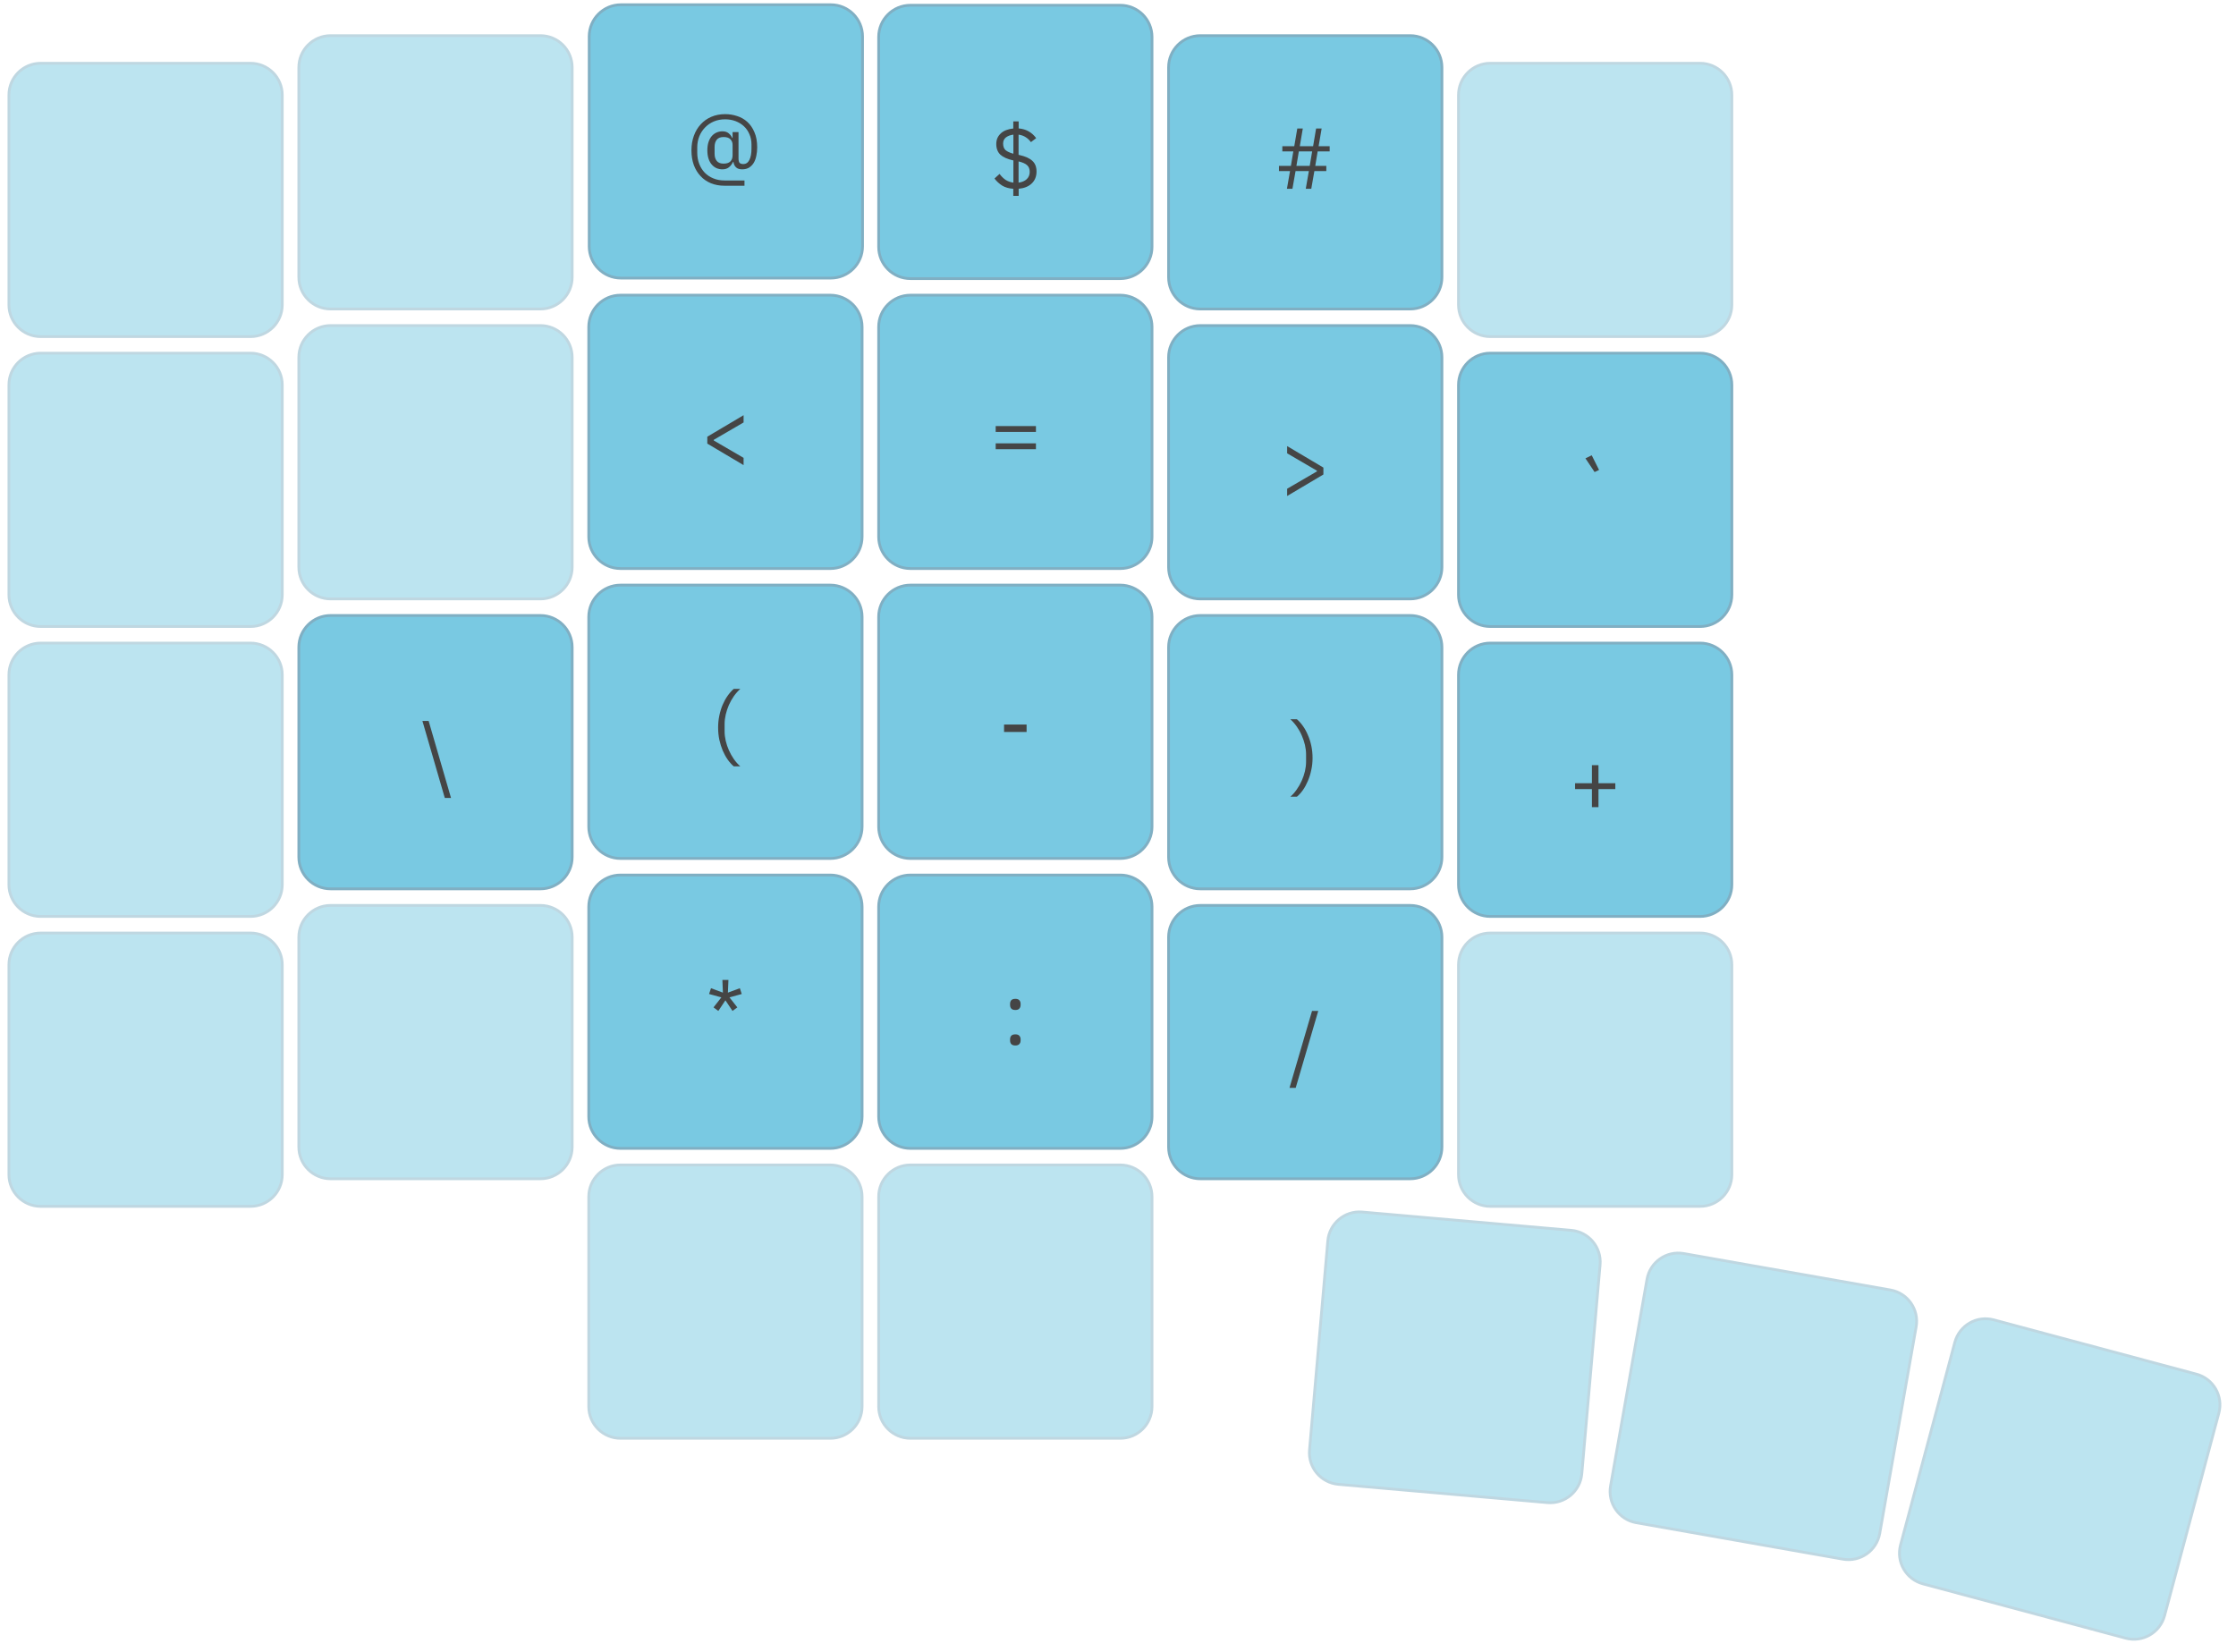
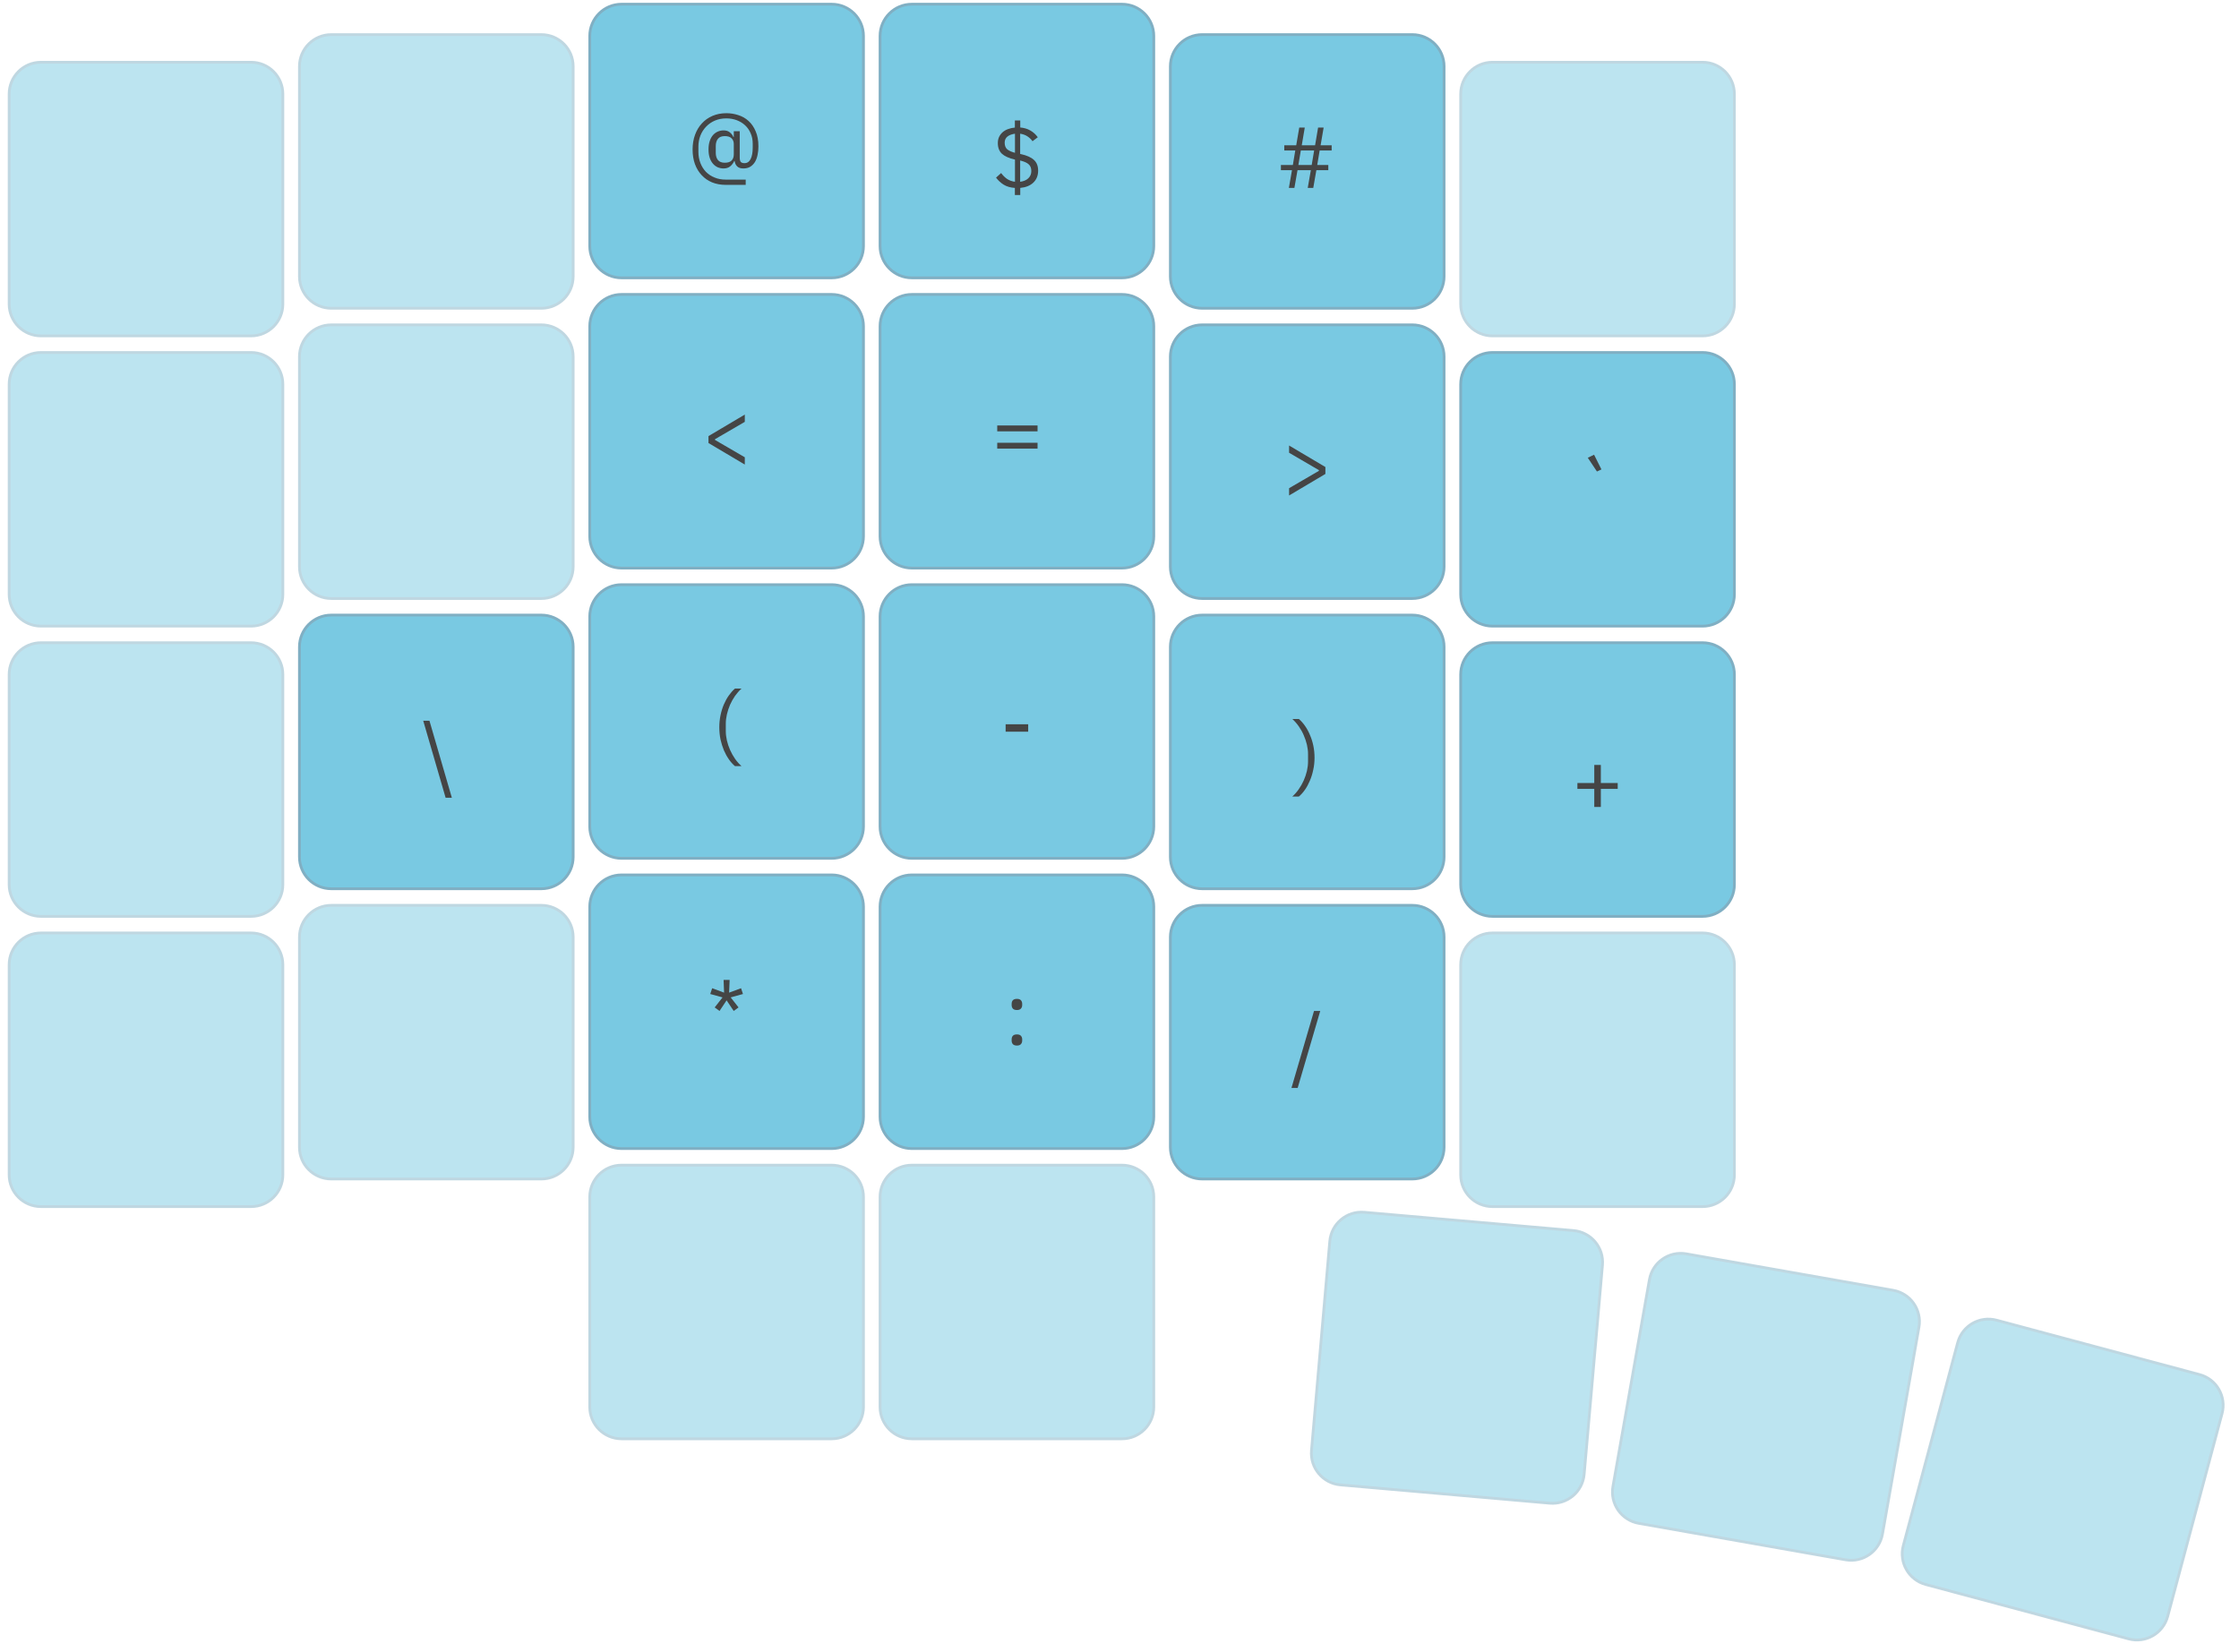
- <svg xmlns="http://www.w3.org/2000/svg" width="944.864" height="697.699" viewBox="2009.835 1440.66 944.864 697.699" fill="none" data-reference-sha256="7e15a7c876250b7135fb3aef299fdb842b8e2c1c8daa52b6ea8a7e1e9d942f56" data-model="standard" data-layer="symbols" data-side="left" data-locale="en" data-key-canvas-width="8.18">
+ <svg xmlns="http://www.w3.org/2000/svg" width="944.864" height="696.951" viewBox="2009.742 1441.109 944.864 696.951" fill="none" data-reference-sha256="7e15a7c876250b7135fb3aef299fdb842b8e2c1c8daa52b6ea8a7e1e9d942f56" data-model="standard" data-layer="symbols" data-side="left" data-locale="en" data-key-canvas-width="8.18" data-key-grid-pitch="122.51" data-key-grid-normalized="true" data-shared-key-canvas="true">
  <defs>
    <linearGradient id="paint0_linear_179_7235" x1="250" y1="770.5" x2="1805" y2="770.5" gradientUnits="userSpaceOnUse">
      <stop />
      <stop offset="1" stop-color="#666666" stop-opacity="0" />
    </linearGradient>
    <linearGradient id="paint1_linear_179_7235" x1="250" y1="1440.5" x2="1805" y2="1440.5" gradientUnits="userSpaceOnUse">
      <stop />
      <stop offset="1" stop-color="#666666" stop-opacity="0" />
    </linearGradient>
    <linearGradient id="paint2_linear_179_7235" x1="250" y1="2110.5" x2="1805" y2="2110.5" gradientUnits="userSpaceOnUse">
      <stop />
      <stop offset="1" stop-color="#666666" stop-opacity="0" />
    </linearGradient>
  </defs>
  <rect opacity="0.5" x="2013.6" y="1589.89" width="115.509" height="115.509" rx="13.418" fill="#79C9E2" stroke="#80AFC3" stroke-width="1.167" />
-   <rect opacity="0.5" x="2013.6" y="1467.39" width="115.509" height="115.509" rx="13.418" fill="#79C9E2" stroke="#80AFC3" stroke-width="1.167" />
+   <rect opacity="0.5" x="2013.6" y="1467.38" width="115.509" height="115.509" rx="13.418" fill="#79C9E2" stroke="#80AFC3" stroke-width="1.167" />
  <rect opacity="0.5" x="2013.6" y="1712.4" width="115.509" height="115.509" rx="13.418" fill="#79C9E2" stroke="#80AFC3" stroke-width="1.167" />
  <rect opacity="0.5" x="2013.6" y="1834.91" width="115.509" height="115.509" rx="13.418" fill="#79C9E2" stroke="#80AFC3" stroke-width="1.167" />
  <rect x="2626.15" y="1589.89" width="115.509" height="115.509" rx="13.418" fill="#79C9E2" stroke="#80AFC3" stroke-width="1.167" />
-   <rect opacity="0.5" x="2626.15" y="1467.39" width="115.509" height="115.509" rx="13.418" fill="#79C9E2" stroke="#80AFC3" stroke-width="1.167" />
+   <rect opacity="0.5" x="2626.15" y="1467.38" width="115.509" height="115.509" rx="13.418" fill="#79C9E2" stroke="#80AFC3" stroke-width="1.167" />
  <path d="M2679.79 1634.33L2682.45 1633.05L2685.55 1639.25L2683.66 1640.13L2679.79 1634.33Z" fill="#454545" />
  <rect x="2626.15" y="1712.4" width="115.509" height="115.509" rx="13.418" fill="#79C9E2" stroke="#80AFC3" stroke-width="1.167" />
  <path d="M2682.53 1781.73V1774.1H2675.41V1771.62H2682.53V1763.99H2685.3V1771.62H2692.42V1774.1H2685.3V1781.73H2682.53Z" fill="#454545" />
  <rect opacity="0.5" x="2626.15" y="1834.91" width="115.509" height="115.509" rx="13.418" fill="#79C9E2" stroke="#80AFC3" stroke-width="1.167" />
  <rect opacity="0.5" x="2136.11" y="1578.23" width="115.509" height="115.509" rx="13.418" fill="#79C9E2" stroke="#80AFC3" stroke-width="1.167" />
  <rect opacity="0.5" x="2136.11" y="1455.72" width="115.509" height="115.509" rx="13.418" fill="#79C9E2" stroke="#80AFC3" stroke-width="1.167" />
  <rect x="2136.11" y="1700.74" width="115.509" height="115.509" rx="13.418" fill="#79C9E2" stroke="#80AFC3" stroke-width="1.167" />
  <path d="M2197.79 1777.83L2188.34 1745.32H2190.97L2200.42 1777.83H2197.79Z" fill="#454545" />
  <rect opacity="0.5" x="2136.11" y="1823.25" width="115.509" height="115.509" rx="13.418" fill="#79C9E2" stroke="#80AFC3" stroke-width="1.167" />
  <rect x="2503.64" y="1578.23" width="115.509" height="115.509" rx="13.418" fill="#79C9E2" stroke="#80AFC3" stroke-width="1.167" />
  <rect x="2503.64" y="1455.72" width="115.509" height="115.509" rx="13.418" fill="#79C9E2" stroke="#80AFC3" stroke-width="1.167" />
  <path d="M2553.74 1647.18L2566.33 1639.85V1639.56L2553.74 1632.22V1629.16L2569.06 1638.24V1641.16L2553.74 1650.25V1647.18Z" fill="#454545" />
  <path d="M2562.92 1512.95H2557.3L2555.98 1520.43H2553.65L2554.96 1512.95H2550.29V1510.76H2555.33L2556.35 1504.63H2551.71V1502.44H2556.75L2558.03 1494.96H2560.36L2559.09 1502.44H2564.71L2565.98 1494.96H2568.32L2567.04 1502.44H2571.71V1504.63H2566.64L2565.62 1510.76H2570.29V1512.95H2565.25L2563.94 1520.43H2561.61L2562.92 1512.95ZM2563.28 1510.76L2564.31 1504.63H2558.69L2557.66 1510.76H2563.28Z" fill="#454545" />
  <rect x="2503.64" y="1700.74" width="115.509" height="115.509" rx="13.418" fill="#79C9E2" stroke="#80AFC3" stroke-width="1.167" />
  <path d="M2564.48 1760.94C2564.48 1762.71 2564.3 1764.43 2563.93 1766.08C2563.59 1767.71 2563.12 1769.23 2562.51 1770.64C2561.92 1772.05 2561.23 1773.33 2560.43 1774.48C2559.62 1775.62 2558.77 1776.57 2557.87 1777.32H2555.1C2556.1 1776.45 2557 1775.42 2557.8 1774.26C2558.63 1773.09 2559.33 1771.85 2559.92 1770.53C2560.5 1769.22 2560.95 1767.88 2561.27 1766.52C2561.58 1765.16 2561.74 1763.83 2561.74 1762.54V1759.4C2561.74 1758.14 2561.58 1756.82 2561.27 1755.46C2560.95 1754.1 2560.5 1752.76 2559.92 1751.45C2559.36 1750.13 2558.66 1748.89 2557.84 1747.72C2557.03 1746.56 2556.12 1745.51 2555.1 1744.59H2557.87C2558.8 1745.39 2559.66 1746.36 2560.46 1747.51C2561.27 1748.65 2561.96 1749.93 2562.54 1751.34C2563.15 1752.72 2563.63 1754.23 2563.97 1755.86C2564.31 1757.49 2564.48 1759.18 2564.48 1760.94Z" fill="#454545" />
  <rect x="2503.64" y="1823.25" width="115.509" height="115.509" rx="13.418" fill="#79C9E2" stroke="#80AFC3" stroke-width="1.167" />
  <path d="M2554.74 1900.34L2564.26 1867.83H2566.89L2557.36 1900.34H2554.74Z" fill="#454545" />
  <rect x="2258.62" y="1565.39" width="115.509" height="115.509" rx="13.418" fill="#79C9E2" stroke="#80AFC3" stroke-width="1.167" />
-   <rect x="2258.81" y="1442.66" width="115.509" height="115.509" rx="13.418" fill="#79C9E2" stroke="#80AFC3" stroke-width="1.167" />
+   <rect x="2258.62" y="1442.88" width="115.509" height="115.509" rx="13.418" fill="#79C9E2" stroke="#80AFC3" stroke-width="1.167" />
  <path d="M2308.72 1628.11V1625.19L2324.05 1616.1V1619.17L2311.46 1626.5V1626.8L2324.05 1634.13V1637.2L2308.72 1628.11Z" fill="#454545" />
  <path d="M2324.43 1519.14H2315.96C2313.87 1519.14 2311.96 1518.79 2310.24 1518.09C2308.53 1517.38 2307.07 1516.37 2305.86 1515.06C2304.64 1513.77 2303.69 1512.21 2303.01 1510.38C2302.35 1508.54 2302.02 1506.48 2302.02 1504.22C2302.02 1501.95 2302.36 1499.89 2303.05 1498.01C2303.73 1496.14 2304.69 1494.53 2305.93 1493.2C2307.17 1491.83 2308.67 1490.77 2310.42 1490.02C2312.17 1489.27 2314.13 1488.89 2316.29 1488.89C2318 1488.89 2319.66 1489.16 2321.29 1489.69C2322.92 1490.2 2324.36 1491.02 2325.6 1492.14C2326.86 1493.26 2327.87 1494.72 2328.63 1496.52C2329.41 1498.29 2329.8 1500.43 2329.8 1502.94C2329.8 1504.2 2329.68 1505.4 2329.43 1506.52C2329.21 1507.64 2328.85 1508.62 2328.34 1509.47C2327.83 1510.3 2327.17 1510.97 2326.37 1511.48C2325.56 1511.97 2324.59 1512.21 2323.45 1512.21C2322.28 1512.21 2321.4 1511.92 2320.82 1511.33C2320.23 1510.75 2319.88 1510 2319.76 1509.07H2319.61C2319.13 1510.04 2318.53 1510.81 2317.83 1511.37C2317.12 1511.93 2316.21 1512.21 2315.09 1512.21C2314.24 1512.21 2313.42 1512.05 2312.64 1511.73C2311.89 1511.39 2311.22 1510.9 2310.64 1510.24C2310.05 1509.58 2309.59 1508.75 2309.25 1507.76C2308.91 1506.73 2308.74 1505.54 2308.74 1504.18C2308.74 1502.82 2308.91 1501.64 2309.25 1500.64C2309.59 1499.62 2310.05 1498.78 2310.64 1498.12C2311.22 1497.47 2311.89 1496.98 2312.64 1496.66C2313.42 1496.32 2314.24 1496.15 2315.09 1496.15C2316.21 1496.15 2317.1 1496.43 2317.75 1496.99C2318.41 1497.53 2318.91 1498.18 2319.25 1498.96H2319.4V1496.48H2321.91V1507.57C2321.91 1508.52 2322.07 1509.17 2322.39 1509.51C2322.73 1509.82 2323.24 1509.98 2323.92 1509.98C2325.06 1509.98 2325.93 1509.4 2326.51 1508.23C2327.1 1507.06 2327.39 1505.46 2327.39 1503.41V1501.74C2327.39 1500.13 2327.1 1498.67 2326.51 1497.36C2325.95 1496.04 2325.17 1494.92 2324.18 1494C2323.18 1493.07 2322 1492.36 2320.64 1491.84C2319.27 1491.33 2317.81 1491.08 2316.26 1491.08C2314.51 1491.08 2312.91 1491.38 2311.48 1491.99C2310.04 1492.6 2308.8 1493.45 2307.75 1494.55C2306.71 1495.62 2305.89 1496.88 2305.31 1498.34C2304.75 1499.78 2304.47 1501.33 2304.47 1503.01V1505.17C2304.47 1506.89 2304.75 1508.47 2305.31 1509.91C2305.87 1511.35 2306.65 1512.59 2307.64 1513.63C2308.67 1514.68 2309.88 1515.48 2311.29 1516.04C2312.7 1516.63 2314.27 1516.92 2316 1516.92H2324.43V1519.14ZM2315.6 1509.8C2316.89 1509.8 2317.84 1509.5 2318.45 1508.89C2319.08 1508.28 2319.4 1507.42 2319.4 1506.3V1501.84C2319.4 1500.92 2319.09 1500.14 2318.48 1499.51C2317.87 1498.88 2316.91 1498.56 2315.6 1498.56C2314.29 1498.56 2313.33 1498.94 2312.72 1499.69C2312.11 1500.45 2311.8 1501.46 2311.8 1502.72V1505.64C2311.8 1506.91 2312.11 1507.92 2312.72 1508.67C2313.33 1509.42 2314.29 1509.8 2315.6 1509.8Z" fill="#454545" />
  <rect x="2258.62" y="1687.9" width="115.509" height="115.509" rx="13.418" fill="#79C9E2" stroke="#80AFC3" stroke-width="1.167" />
  <path d="M2313.29 1748.1C2313.29 1746.35 2313.46 1744.66 2313.8 1743.03C2314.14 1741.4 2314.61 1739.89 2315.19 1738.5C2315.8 1737.09 2316.5 1735.81 2317.31 1734.67C2318.11 1733.53 2318.97 1732.55 2319.9 1731.75H2322.67C2321.65 1732.68 2320.73 1733.72 2319.9 1734.89C2319.1 1736.06 2318.4 1737.3 2317.82 1738.61C2317.26 1739.93 2316.82 1741.26 2316.5 1742.63C2316.19 1743.99 2316.03 1745.3 2316.03 1746.57V1749.71C2316.03 1751 2316.19 1752.32 2316.5 1753.68C2316.82 1755.05 2317.27 1756.39 2317.85 1757.7C2318.44 1759.01 2319.13 1760.25 2319.94 1761.42C2320.76 1762.59 2321.67 1763.61 2322.67 1764.49H2319.9C2319 1763.73 2318.15 1762.78 2317.34 1761.64C2316.54 1760.5 2315.84 1759.22 2315.23 1757.81C2314.64 1756.4 2314.17 1754.88 2313.8 1753.25C2313.46 1751.59 2313.29 1749.88 2313.29 1748.1Z" fill="#454545" />
  <rect x="2258.62" y="1810.41" width="115.509" height="115.509" rx="13.418" fill="#79C9E2" stroke="#80AFC3" stroke-width="1.167" />
  <path d="M2313.38 1867.84L2311.34 1866.34L2314.66 1862.11L2309.47 1860.68L2310.28 1858.24L2315.31 1860.1L2315.1 1854.74H2317.65L2317.43 1860.1L2322.47 1858.24L2323.27 1860.68L2318.09 1862.11L2321.41 1866.34L2319.37 1867.84L2316.37 1863.35L2313.38 1867.84Z" fill="#454545" />
  <rect opacity="0.5" x="2258.62" y="1932.92" width="115.509" height="115.509" rx="13.418" fill="#79C9E2" stroke="#80AFC3" stroke-width="1.167" />
  <rect x="2381.13" y="1565.39" width="115.509" height="115.509" rx="13.418" fill="#79C9E2" stroke="#80AFC3" stroke-width="1.167" />
  <rect x="2381.13" y="1442.88" width="115.509" height="115.509" rx="13.418" fill="#79C9E2" stroke="#80AFC3" stroke-width="1.167" />
  <path d="M2430.58 1623.18V1620.7H2447.59V1623.18H2430.58ZM2430.58 1630.48V1628H2447.59V1630.48H2430.58Z" fill="#454545" />
  <path d="M2438.02 1523.42V1520.43C2436.17 1520.31 2434.6 1519.86 2433.32 1519.08C2432.05 1518.28 2430.97 1517.28 2430.07 1516.09L2432.22 1514.15C2433 1515.2 2433.85 1516.04 2434.77 1516.67C2435.72 1517.28 2436.82 1517.67 2438.06 1517.84V1508.46C2435.55 1507.9 2433.72 1507.08 2432.55 1506.01C2431.41 1504.92 2430.83 1503.42 2430.83 1501.53C2430.83 1500.55 2431 1499.69 2431.34 1498.93C2431.71 1498.16 2432.21 1497.49 2432.84 1496.93C2433.47 1496.37 2434.23 1495.93 2435.1 1495.61C2435.98 1495.27 2436.95 1495.05 2438.02 1494.96V1491.96H2440.29V1494.92C2441.94 1495.07 2443.36 1495.49 2444.56 1496.2C2445.77 1496.88 2446.82 1497.83 2447.69 1499.04L2445.47 1500.72C2444.86 1499.87 2444.13 1499.18 2443.28 1498.64C2442.43 1498.08 2441.42 1497.72 2440.25 1497.55V1506.09L2440.58 1506.16C2443.11 1506.72 2444.95 1507.55 2446.09 1508.64C2447.26 1509.71 2447.84 1511.21 2447.84 1513.13C2447.84 1515.22 2447.16 1516.91 2445.8 1518.2C2444.46 1519.47 2442.62 1520.21 2440.29 1520.43V1523.42H2438.02ZM2444.96 1513.31C2444.96 1512.07 2444.59 1511.12 2443.86 1510.47C2443.16 1509.81 2441.95 1509.27 2440.25 1508.86V1517.84C2441.71 1517.64 2442.85 1517.16 2443.68 1516.38C2444.53 1515.58 2444.96 1514.55 2444.96 1513.31ZM2433.72 1501.31C2433.72 1502.55 2434.07 1503.48 2434.77 1504.12C2435.5 1504.72 2436.6 1505.22 2438.06 1505.61V1497.55C2436.75 1497.72 2435.69 1498.12 2434.88 1498.75C2434.11 1499.38 2433.72 1500.24 2433.72 1501.31Z" fill="#454545" />
  <rect x="2381.13" y="1687.9" width="115.509" height="115.509" rx="13.418" fill="#79C9E2" stroke="#80AFC3" stroke-width="1.167" />
  <path d="M2434.12 1749.96V1746.82H2443.64V1749.96H2434.12Z" fill="#454545" />
  <rect x="2381.13" y="1810.41" width="115.509" height="115.509" rx="13.418" fill="#79C9E2" stroke="#80AFC3" stroke-width="1.167" />
  <path d="M2438.89 1882.44C2438.11 1882.44 2437.54 1882.24 2437.17 1881.85C2436.83 1881.46 2436.66 1880.95 2436.66 1880.32V1879.84C2436.66 1879.21 2436.83 1878.7 2437.17 1878.31C2437.54 1877.92 2438.11 1877.73 2438.89 1877.73C2439.66 1877.73 2440.22 1877.92 2440.56 1878.31C2440.93 1878.7 2441.11 1879.21 2441.11 1879.84V1880.32C2441.11 1880.95 2440.93 1881.46 2440.56 1881.85C2440.22 1882.24 2439.66 1882.44 2438.89 1882.44ZM2438.89 1867.44C2438.11 1867.44 2437.54 1867.24 2437.17 1866.85C2436.83 1866.46 2436.66 1865.95 2436.66 1865.32V1864.84C2436.66 1864.21 2436.83 1863.7 2437.17 1863.31C2437.54 1862.92 2438.11 1862.73 2438.89 1862.73C2439.66 1862.73 2440.22 1862.92 2440.56 1863.31C2440.93 1863.7 2441.11 1864.21 2441.11 1864.84V1865.32C2441.11 1865.95 2440.93 1866.46 2440.56 1866.85C2440.22 1867.24 2439.66 1867.44 2438.89 1867.44Z" fill="#454545" />
  <rect opacity="0.5" x="2381.13" y="1932.92" width="115.509" height="115.509" rx="13.418" fill="#79C9E2" stroke="#80AFC3" stroke-width="1.167" />
  <rect opacity="0.5" x="2572.09" y="1951.64" width="115.509" height="115.509" rx="13.418" transform="rotate(5 2572.09 1951.64)" fill="#79C9E2" stroke="#80AFC3" stroke-width="1.167" />
  <rect opacity="0.5" x="2708.13" y="1968.02" width="115.509" height="115.509" rx="13.418" transform="rotate(10 2708.13 1968.02)" fill="#79C9E2" stroke="#80AFC3" stroke-width="1.167" />
  <rect opacity="0.5" x="2839.36" y="1994.89" width="115.509" height="115.509" rx="13.418" transform="rotate(15 2839.36 1994.89)" fill="#79C9E2" stroke="#80AFC3" stroke-width="1.167" />
</svg>
